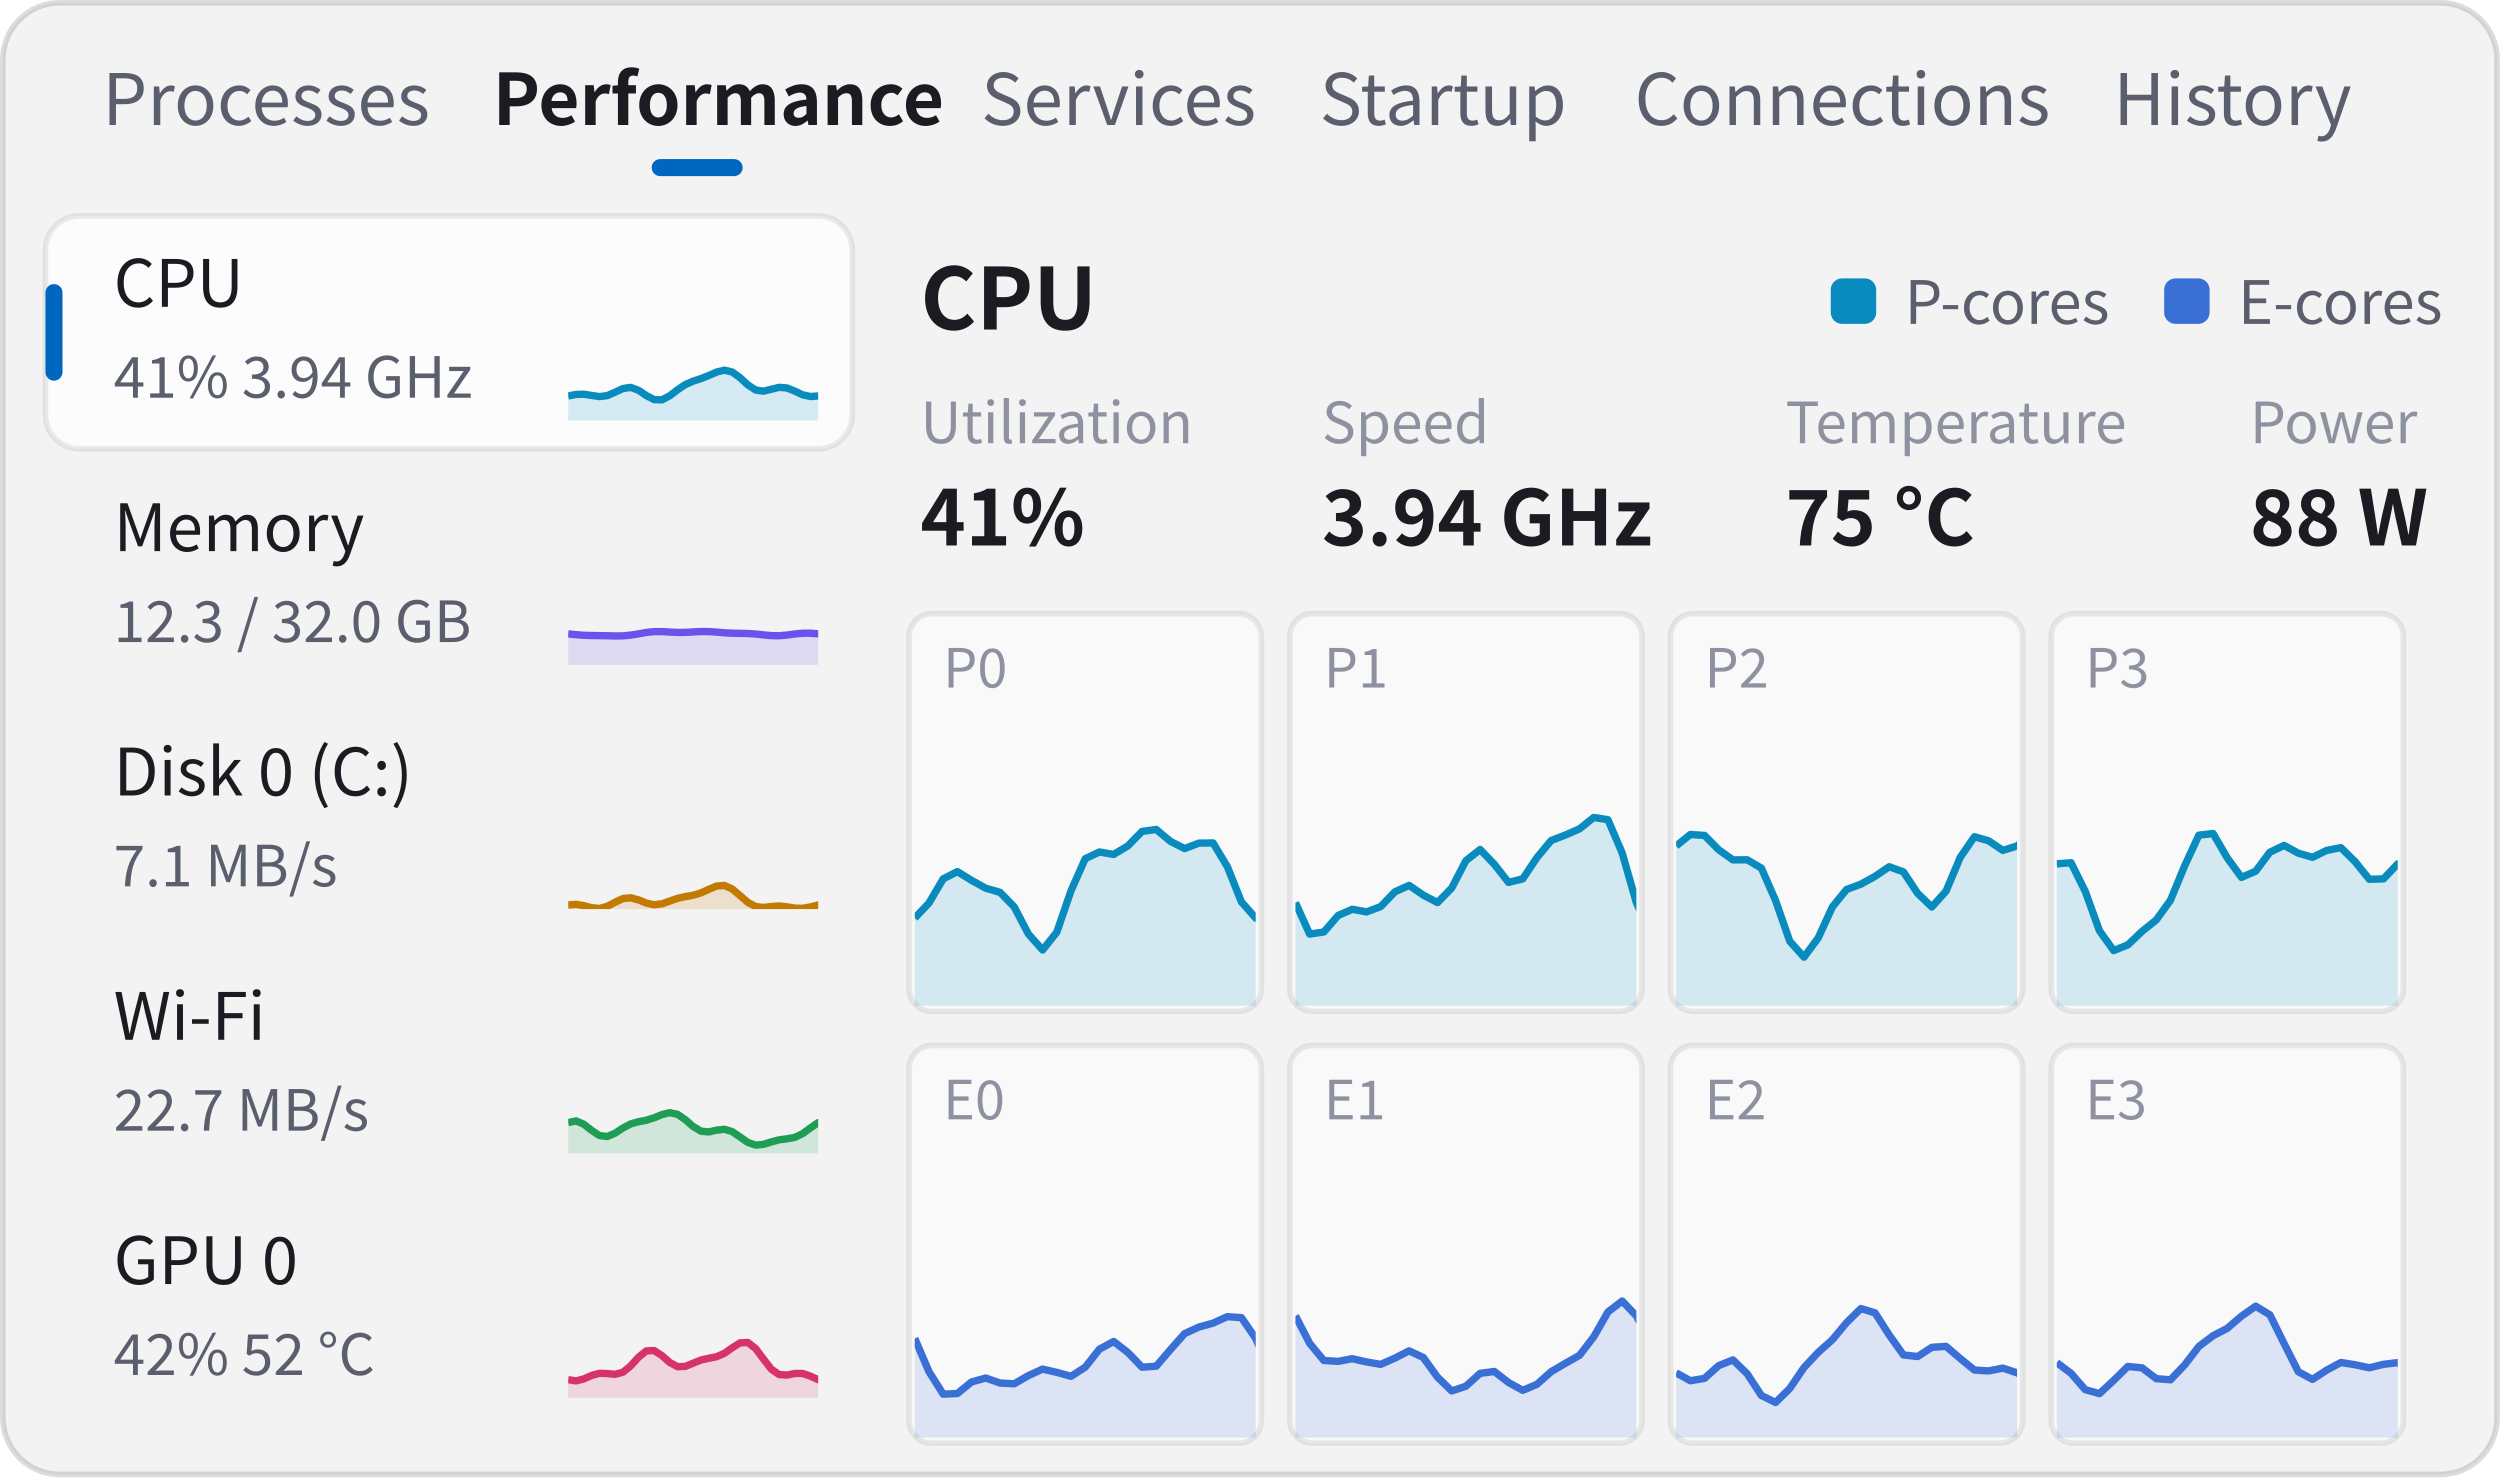
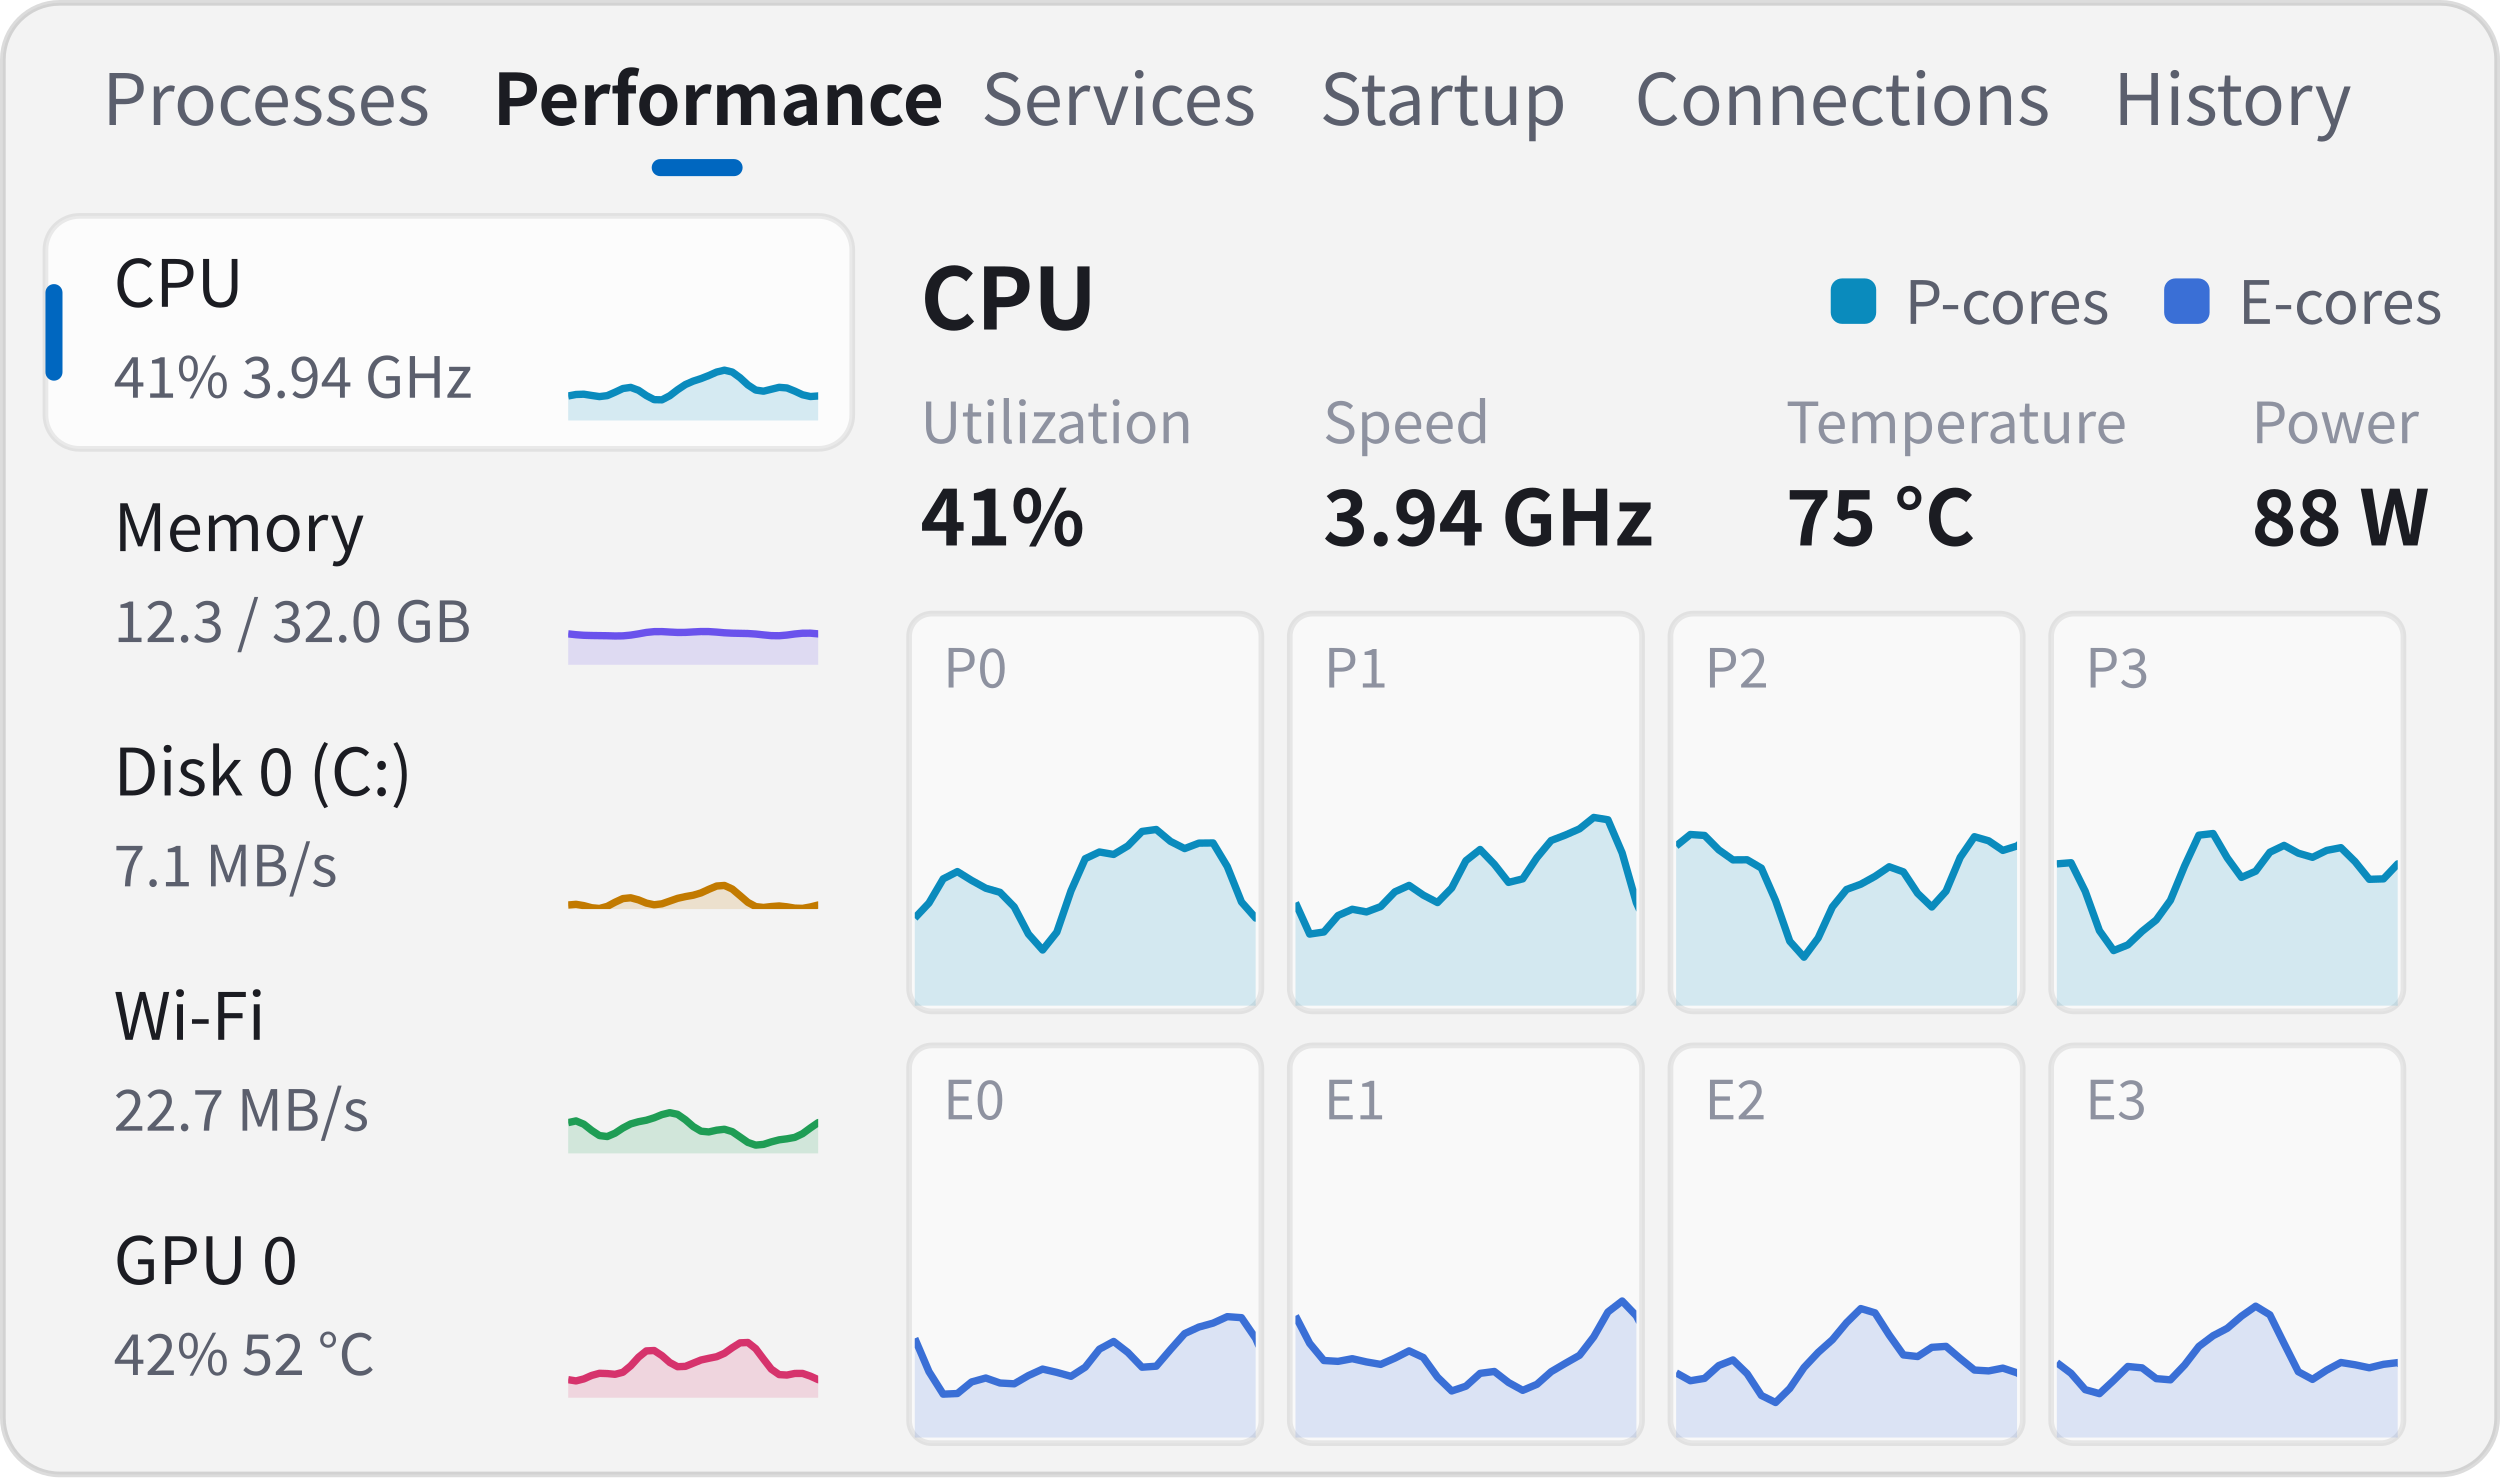
<svg xmlns="http://www.w3.org/2000/svg" width="440" height="260" viewBox="0 0 440 260" role="img" aria-label="Argus · Performance">
  <style>text{font-family:'Segoe UI Variable Text','Segoe UI','PingFang SC','Microsoft YaHei UI','Microsoft YaHei','Noto Sans CJK SC','Noto Sans SC',system-ui,-apple-system,BlinkMacSystemFont,sans-serif;font-variant-numeric:tabular-nums}@keyframes a0{from{transform:translateX(0)}to{transform:translateX(-44px)}}.a0{animation:a0 8s linear infinite}@keyframes a1{from{transform:translateX(0)}to{transform:translateX(-44px)}}.a1{animation:a1 8s linear infinite}@keyframes a2{from{transform:translateX(0)}to{transform:translateX(-44px)}}.a2{animation:a2 8s linear infinite}@keyframes a3{from{transform:translateX(0)}to{transform:translateX(-44px)}}.a3{animation:a3 8s linear infinite}@keyframes a4{from{transform:translateX(0)}to{transform:translateX(-44px)}}.a4{animation:a4 8s linear infinite}@keyframes a5{0%{opacity:1}31%{opacity:1}33.3%{opacity:0}97%{opacity:0}100%{opacity:1}}.a5{animation:a5 6s linear infinite}@keyframes a6{0%{opacity:0}31%{opacity:0}33.3%{opacity:1}64%{opacity:1}66.6%{opacity:0}100%{opacity:0}}.a6{animation:a6 6s linear infinite}@keyframes a7{0%{opacity:0}64%{opacity:0}66.6%{opacity:1}97%{opacity:1}100%{opacity:0}}.a7{animation:a7 6s linear infinite}@keyframes a8{from{transform:translateX(0)}to{transform:translateX(-60px)}}.a8{animation:a8 8s linear infinite}@keyframes a9{from{transform:translateX(0)}to{transform:translateX(-60px)}}.a9{animation:a9 8s linear infinite}@keyframes a10{from{transform:translateX(0)}to{transform:translateX(-60px)}}.a10{animation:a10 8s linear infinite}@keyframes a11{from{transform:translateX(0)}to{transform:translateX(-60px)}}.a11{animation:a11 8s linear infinite}@keyframes a12{from{transform:translateX(0)}to{transform:translateX(-60px)}}.a12{animation:a12 8s linear infinite}@keyframes a13{from{transform:translateX(0)}to{transform:translateX(-60px)}}.a13{animation:a13 8s linear infinite}@keyframes a14{from{transform:translateX(0)}to{transform:translateX(-60px)}}.a14{animation:a14 8s linear infinite}@keyframes a15{from{transform:translateX(0)}to{transform:translateX(-60px)}}.a15{animation:a15 8s linear infinite}@media (prefers-reduced-motion:reduce){*{animation:none!important}}</style>
  <rect x="0.5" y="0.5" width="439" height="259" fill="#f3f3f3" rx="10" stroke="rgba(0,0,0,0.14)" stroke-width="1" />
  <text x="18" y="22" font-size="12.5" fill="#5b5f6d">Processes</text>
  <text x="86.72" y="22" font-size="12.5" fill="#1b1c22" font-weight="600">Performance</text>
  <rect x="114.7" y="28" width="16" height="3" fill="#0067c0" rx="1.5" />
  <text x="172.68" y="22" font-size="12.5" fill="#5b5f6d">Services</text>
  <text x="232.27" y="22" font-size="12.5" fill="#5b5f6d">Startup</text>
  <text x="287.68" y="22" font-size="12.5" fill="#5b5f6d">Connections</text>
  <text x="371.95" y="22" font-size="12.5" fill="#5b5f6d">History</text>
  <rect x="8" y="38" width="142" height="41" fill="rgba(255,255,255,0.78)" rx="6" stroke="rgba(0,0,0,0.075)" stroke-width="1" />
  <rect x="8" y="50" width="3" height="17" fill="#0067c0" rx="1.5" />
  <text x="20" y="54" font-size="11.5" fill="#1b1c22">CPU</text>
  <text x="20" y="70" font-size="10" fill="#5b5f6d">41%  3.94 GHz</text>
  <svg x="100" y="58" width="44" height="16" overflow="hidden">
    <g class="a0">
      <path d="M0 11.69L1.38 11.43L2.75 11.38L4.13 11.6L5.5 11.8L6.88 11.63L8.25 11.03L9.63 10.38L11 10.18L12.38 10.69L13.75 11.62L15.13 12.34L16.5 12.37L17.88 11.65L19.25 10.6L20.63 9.68L22 9.08L23.38 8.63L24.75 8.09L26.13 7.48L27.5 7.15L28.88 7.48L30.25 8.48L31.63 9.75L33 10.65L34.38 10.85L35.75 10.51L37.13 10.17L38.5 10.28L39.88 10.84L41.25 11.48L42.63 11.79L44 11.69L45.38 11.43L46.75 11.38L48.13 11.6L49.5 11.8L50.88 11.63L52.25 11.03L53.63 10.38L55 10.18L56.38 10.69L57.75 11.62L59.13 12.34L60.5 12.37L61.88 11.65L63.25 10.6L64.63 9.68L66 9.08L67.38 8.63L68.75 8.09L70.13 7.48L71.5 7.15L72.88 7.48L74.25 8.48L75.63 9.75L77 10.65L78.38 10.85L79.75 10.51L81.13 10.17L82.5 10.28L83.88 10.84L85.25 11.48L86.63 11.79L88 11.69L89.38 16L0 16Z" fill="#0a8bbd" fill-opacity="0.16" />
      <path d="M0 11.69L1.38 11.43L2.75 11.38L4.13 11.6L5.5 11.8L6.88 11.63L8.25 11.03L9.63 10.38L11 10.18L12.38 10.69L13.75 11.62L15.13 12.34L16.5 12.37L17.88 11.65L19.25 10.6L20.63 9.68L22 9.08L23.38 8.63L24.75 8.09L26.13 7.48L27.5 7.15L28.88 7.48L30.25 8.48L31.63 9.75L33 10.65L34.38 10.85L35.75 10.51L37.13 10.17L38.5 10.28L39.88 10.84L41.25 11.48L42.63 11.79L44 11.69L45.38 11.43L46.75 11.38L48.13 11.6L49.5 11.8L50.88 11.63L52.25 11.03L53.63 10.38L55 10.18L56.38 10.69L57.75 11.62L59.13 12.34L60.5 12.37L61.88 11.65L63.25 10.6L64.63 9.68L66 9.08L67.38 8.63L68.75 8.09L70.13 7.48L71.5 7.15L72.88 7.48L74.25 8.48L75.63 9.75L77 10.65L78.38 10.85L79.75 10.51L81.13 10.17L82.5 10.28L83.88 10.84L85.25 11.48L86.63 11.79L88 11.69" fill="none" stroke="#0a8bbd" stroke-width="1.3" stroke-linejoin="round" />
    </g>
  </svg>
  <text x="20" y="97" font-size="11.5" fill="#1b1c22">Memory</text>
  <text x="20" y="113" font-size="10" fill="#5b5f6d">12.3 / 32.0 GB</text>
  <svg x="100" y="101" width="44" height="16" overflow="hidden">
    <g class="a1">
      <path d="M0 10.56L1.38 10.71L2.75 10.81L4.13 10.85L5.5 10.87L6.88 10.89L8.25 10.93L9.63 10.91L11 10.78L12.38 10.56L13.75 10.31L15.13 10.17L16.5 10.16L17.88 10.24L19.25 10.31L20.63 10.3L22 10.22L23.38 10.15L24.75 10.16L26.13 10.25L27.5 10.37L28.88 10.44L30.25 10.47L31.63 10.5L33 10.59L34.38 10.74L35.75 10.87L37.13 10.89L38.5 10.77L39.88 10.58L41.25 10.45L42.63 10.44L44 10.56L45.38 10.71L46.75 10.81L48.13 10.85L49.5 10.87L50.88 10.89L52.25 10.93L53.63 10.91L55 10.78L56.38 10.56L57.75 10.31L59.13 10.17L60.5 10.16L61.88 10.24L63.25 10.31L64.63 10.3L66 10.22L67.38 10.15L68.75 10.16L70.13 10.25L71.5 10.37L72.88 10.44L74.25 10.47L75.63 10.5L77 10.59L78.38 10.74L79.75 10.87L81.13 10.89L82.5 10.77L83.88 10.58L85.25 10.45L86.63 10.44L88 10.56L89.38 16L0 16Z" fill="#6a52ec" fill-opacity="0.16" />
      <path d="M0 10.56L1.38 10.71L2.75 10.81L4.13 10.85L5.5 10.87L6.88 10.89L8.25 10.93L9.63 10.91L11 10.78L12.38 10.56L13.75 10.31L15.13 10.17L16.5 10.16L17.88 10.24L19.25 10.31L20.63 10.3L22 10.22L23.38 10.15L24.75 10.16L26.13 10.25L27.5 10.37L28.88 10.44L30.25 10.47L31.63 10.5L33 10.59L34.38 10.74L35.75 10.87L37.13 10.89L38.5 10.77L39.88 10.58L41.25 10.45L42.63 10.44L44 10.56L45.38 10.71L46.75 10.81L48.13 10.85L49.5 10.87L50.88 10.89L52.25 10.93L53.63 10.91L55 10.78L56.38 10.56L57.75 10.31L59.13 10.17L60.5 10.16L61.88 10.24L63.25 10.31L64.63 10.3L66 10.22L67.38 10.15L68.75 10.16L70.13 10.25L71.5 10.37L72.88 10.44L74.25 10.47L75.63 10.5L77 10.59L78.38 10.74L79.75 10.87L81.13 10.89L82.5 10.77L83.88 10.58L85.25 10.45L86.63 10.44L88 10.56" fill="none" stroke="#6a52ec" stroke-width="1.3" stroke-linejoin="round" />
    </g>
  </svg>
  <text x="20" y="140" font-size="11.5" fill="#1b1c22">Disk 0 (C:)</text>
  <text x="20" y="156" font-size="10" fill="#5b5f6d">7.1 MB/s</text>
  <svg x="100" y="144" width="44" height="16" overflow="hidden">
    <g class="a2">
      <path d="M0 15.28L1.38 15.16L2.75 15.39L4.13 15.76L5.5 15.89L6.88 15.52L8.25 14.79L9.63 14.15L11 14.01L12.38 14.38L13.75 14.94L15.13 15.24L16.5 15.07L17.88 14.59L19.25 14.11L20.63 13.8L22 13.56L23.38 13.15L24.75 12.52L26.13 11.94L27.5 11.84L28.88 12.47L30.25 13.63L31.63 14.82L33 15.56L34.38 15.71L35.75 15.55L37.13 15.45L38.5 15.6L39.88 15.83L41.25 15.87L42.63 15.62L44 15.28L45.38 15.16L46.75 15.39L48.13 15.76L49.5 15.89L50.88 15.52L52.25 14.79L53.63 14.15L55 14.01L56.38 14.38L57.75 14.94L59.13 15.24L60.5 15.07L61.88 14.59L63.25 14.11L64.63 13.8L66 13.56L67.38 13.15L68.75 12.52L70.13 11.94L71.5 11.84L72.88 12.47L74.25 13.63L75.63 14.82L77 15.56L78.38 15.71L79.75 15.55L81.13 15.45L82.5 15.6L83.88 15.83L85.25 15.87L86.63 15.62L88 15.28L89.38 16L0 16Z" fill="#c27a00" fill-opacity="0.16" />
      <path d="M0 15.28L1.38 15.16L2.75 15.39L4.13 15.76L5.5 15.89L6.88 15.52L8.25 14.79L9.63 14.15L11 14.01L12.38 14.38L13.75 14.94L15.13 15.24L16.5 15.07L17.88 14.59L19.25 14.11L20.63 13.8L22 13.56L23.38 13.15L24.75 12.52L26.13 11.94L27.5 11.84L28.88 12.47L30.25 13.63L31.63 14.82L33 15.56L34.38 15.71L35.75 15.55L37.13 15.45L38.5 15.6L39.88 15.83L41.25 15.87L42.63 15.62L44 15.28L45.38 15.16L46.75 15.39L48.13 15.76L49.5 15.89L50.88 15.52L52.25 14.79L53.63 14.15L55 14.01L56.38 14.38L57.75 14.94L59.13 15.24L60.5 15.07L61.88 14.59L63.25 14.11L64.63 13.8L66 13.56L67.38 13.15L68.75 12.52L70.13 11.94L71.5 11.84L72.88 12.47L74.25 13.63L75.63 14.82L77 15.56L78.38 15.71L79.75 15.55L81.13 15.45L82.5 15.6L83.88 15.83L85.25 15.87L86.63 15.62L88 15.28" fill="none" stroke="#c27a00" stroke-width="1.3" stroke-linejoin="round" />
    </g>
  </svg>
  <text x="20" y="183" font-size="11.5" fill="#1b1c22">Wi-Fi</text>
  <text x="20" y="199" font-size="10" fill="#5b5f6d">22.7 MB/s</text>
  <svg x="100" y="187" width="44" height="16" overflow="hidden">
    <g class="a3">
      <path d="M0 10.58L1.38 10.28L2.75 10.86L4.13 11.95L5.5 12.86L6.88 13.03L8.25 12.44L9.63 11.53L11 10.81L12.38 10.42L13.75 10.16L15.13 9.73L16.5 9.17L17.88 8.83L19.25 9.12L20.63 10.08L22 11.27L23.38 12.09L24.75 12.22L26.13 11.91L27.5 11.75L28.88 12.17L30.25 13.11L31.63 14.07L33 14.54L34.38 14.41L35.75 13.97L37.13 13.61L38.5 13.43L39.88 13.18L41.25 12.53L42.63 11.52L44 10.58L45.38 10.28L46.75 10.86L48.13 11.95L49.5 12.86L50.88 13.03L52.25 12.44L53.63 11.53L55 10.81L56.38 10.42L57.75 10.16L59.13 9.73L60.5 9.17L61.88 8.83L63.25 9.12L64.63 10.08L66 11.27L67.38 12.09L68.75 12.22L70.13 11.91L71.5 11.75L72.88 12.17L74.25 13.11L75.63 14.07L77 14.54L78.38 14.41L79.75 13.97L81.13 13.61L82.5 13.43L83.88 13.18L85.25 12.53L86.63 11.52L88 10.58L89.38 16L0 16Z" fill="#1f9d55" fill-opacity="0.16" />
      <path d="M0 10.58L1.38 10.28L2.75 10.86L4.13 11.95L5.5 12.86L6.88 13.03L8.25 12.44L9.63 11.53L11 10.81L12.38 10.42L13.75 10.16L15.13 9.73L16.5 9.17L17.88 8.83L19.25 9.12L20.63 10.08L22 11.27L23.38 12.09L24.75 12.22L26.13 11.91L27.5 11.75L28.88 12.17L30.25 13.11L31.63 14.07L33 14.54L34.38 14.41L35.75 13.97L37.13 13.61L38.5 13.43L39.88 13.18L41.25 12.53L42.63 11.52L44 10.58L45.38 10.28L46.75 10.86L48.13 11.95L49.5 12.86L50.88 13.03L52.25 12.44L53.63 11.53L55 10.81L56.38 10.42L57.75 10.16L59.13 9.73L60.5 9.17L61.88 8.83L63.25 9.12L64.63 10.08L66 11.27L67.38 12.09L68.75 12.22L70.13 11.91L71.5 11.75L72.88 12.17L74.25 13.11L75.63 14.07L77 14.54L78.38 14.41L79.75 13.97L81.13 13.61L82.5 13.43L83.88 13.18L85.25 12.53L86.63 11.52L88 10.58" fill="none" stroke="#1f9d55" stroke-width="1.3" stroke-linejoin="round" />
    </g>
  </svg>
  <text x="20" y="226" font-size="11.5" fill="#1b1c22">GPU 0</text>
  <text x="20" y="242" font-size="10" fill="#5b5f6d">42%  52 °C</text>
  <svg x="100" y="230" width="44" height="16" overflow="hidden">
    <g class="a4">
      <path d="M0 12.82L1.38 13.04L2.75 12.69L4.13 12.08L5.5 11.7L6.88 11.75L8.25 11.88L9.63 11.52L11 10.39L12.38 8.87L13.75 7.76L15.13 7.69L16.5 8.59L17.88 9.8L19.25 10.54L20.63 10.48L22 9.92L23.38 9.36L24.75 9.06L26.13 8.78L27.5 8.18L28.88 7.2L30.25 6.34L31.63 6.28L33 7.36L34.38 9.2L35.75 10.97L37.13 11.93L38.5 12.01L39.88 11.73L41.25 11.72L42.63 12.2L44 12.82L45.38 13.04L46.75 12.69L48.13 12.08L49.5 11.7L50.88 11.75L52.25 11.88L53.63 11.52L55 10.39L56.38 8.87L57.75 7.76L59.13 7.69L60.5 8.59L61.88 9.8L63.25 10.54L64.63 10.48L66 9.92L67.38 9.36L68.75 9.06L70.13 8.78L71.5 8.18L72.88 7.2L74.25 6.34L75.63 6.28L77 7.36L78.38 9.2L79.75 10.97L81.13 11.93L82.5 12.01L83.88 11.73L85.25 11.72L86.63 12.2L88 12.82L89.38 16L0 16Z" fill="#d6336c" fill-opacity="0.16" />
      <path d="M0 12.82L1.38 13.04L2.75 12.69L4.13 12.08L5.5 11.7L6.88 11.75L8.25 11.88L9.63 11.52L11 10.39L12.38 8.87L13.75 7.76L15.13 7.69L16.5 8.59L17.88 9.8L19.25 10.54L20.63 10.48L22 9.92L23.38 9.36L24.75 9.06L26.13 8.78L27.5 8.18L28.88 7.2L30.25 6.34L31.63 6.28L33 7.36L34.38 9.2L35.75 10.97L37.13 11.93L38.5 12.01L39.88 11.73L41.25 11.72L42.63 12.2L44 12.82L45.38 13.04L46.75 12.69L48.13 12.08L49.5 11.7L50.88 11.75L52.25 11.88L53.63 11.52L55 10.39L56.38 8.87L57.75 7.76L59.13 7.69L60.5 8.59L61.88 9.8L63.25 10.54L64.63 10.48L66 9.92L67.38 9.36L68.75 9.06L70.13 8.78L71.5 8.18L72.88 7.2L74.25 6.34L75.63 6.28L77 7.36L78.38 9.2L79.75 10.97L81.13 11.93L82.5 12.01L83.88 11.73L85.25 11.72L86.63 12.2L88 12.82" fill="none" stroke="#d6336c" stroke-width="1.3" stroke-linejoin="round" />
    </g>
  </svg>
  <text x="162" y="58" font-size="15" fill="#1b1c22" font-weight="600">CPU</text>
  <text x="393.89" y="57" font-size="10.5" fill="#5b5f6d">E-cores</text>
  <rect x="380.89" y="49" width="8" height="8" fill="#3a6fd6" rx="2" />
  <text x="335.21" y="57" font-size="10.5" fill="#5b5f6d">P-cores</text>
  <rect x="322.21" y="49" width="8" height="8" fill="#0a8bbd" rx="2" />
  <text x="162" y="78" font-size="10" fill="#8e92a0">Utilization</text>
  <text x="162" y="96" font-size="13.5" fill="#1b1c22" font-weight="600" opacity="1" class="a5">41%</text>
  <text x="162" y="96" font-size="13.5" fill="#1b1c22" font-weight="600" opacity="0" class="a6">44%</text>
  <text x="162" y="96" font-size="13.5" fill="#1b1c22" font-weight="600" opacity="0" class="a7">38%</text>
-   <text x="232.66" y="78" font-size="10" fill="#8e92a0">Speed</text>
-   <text x="232.66" y="96" font-size="13.5" fill="#1b1c22" font-weight="600" opacity="1" class="a5">3.94 GHz</text>
-   <text x="232.66" y="96" font-size="13.5" fill="#1b1c22" font-weight="600" opacity="0" class="a6">4.12 GHz</text>
-   <text x="232.66" y="96" font-size="13.5" fill="#1b1c22" font-weight="600" opacity="0" class="a7">3.87 GHz</text>
-   <text x="314.25" y="78" font-size="10" fill="#8e92a0">Temperature</text>
-   <text x="314.25" y="96" font-size="13.5" fill="#1b1c22" font-weight="600" opacity="1" class="a5">75 °C</text>
-   <text x="314.25" y="96" font-size="13.5" fill="#1b1c22" font-weight="600" opacity="0" class="a6">77 °C</text>
-   <text x="314.25" y="96" font-size="13.5" fill="#1b1c22" font-weight="600" opacity="0" class="a7">74 °C</text>
-   <text x="395.98" y="78" font-size="10" fill="#8e92a0">Power</text>
-   <text x="395.98" y="96" font-size="13.5" fill="#1b1c22" font-weight="600" opacity="1" class="a5">88 W</text>
-   <text x="395.98" y="96" font-size="13.5" fill="#1b1c22" font-weight="600" opacity="0" class="a6">93 W</text>
-   <text x="395.98" y="96" font-size="13.5" fill="#1b1c22" font-weight="600" opacity="0" class="a7">84 W</text>
+   <text x="232.86" y="78" font-size="10" fill="#8e92a0">Speed</text>
+   <text x="232.86" y="96" font-size="13.5" fill="#1b1c22" font-weight="600" opacity="1" class="a5">3.94 GHz</text>
+   <text x="232.86" y="96" font-size="13.5" fill="#1b1c22" font-weight="600" opacity="0" class="a6">4.12 GHz</text>
+   <text x="232.86" y="96" font-size="13.5" fill="#1b1c22" font-weight="600" opacity="0" class="a7">3.87 GHz</text>
+   <text x="314.32" y="78" font-size="10" fill="#8e92a0">Temperature</text>
+   <text x="314.32" y="96" font-size="13.5" fill="#1b1c22" font-weight="600" opacity="1" class="a5">75 °C</text>
+   <text x="314.32" y="96" font-size="13.5" fill="#1b1c22" font-weight="600" opacity="0" class="a6">77 °C</text>
+   <text x="314.32" y="96" font-size="13.5" fill="#1b1c22" font-weight="600" opacity="0" class="a7">74 °C</text>
+   <text x="396.25" y="78" font-size="10" fill="#8e92a0">Power</text>
+   <text x="396.25" y="96" font-size="13.5" fill="#1b1c22" font-weight="600" opacity="1" class="a5">88 W</text>
+   <text x="396.25" y="96" font-size="13.5" fill="#1b1c22" font-weight="600" opacity="0" class="a6">93 W</text>
+   <text x="396.25" y="96" font-size="13.5" fill="#1b1c22" font-weight="600" opacity="0" class="a7">84 W</text>
  <rect x="160" y="108" width="62" height="70" fill="rgba(255,255,255,0.5)" rx="4" stroke="rgba(0,0,0,0.075)" stroke-width="1" />
  <text x="166" y="121" font-size="9.5" fill="#8e92a0">P0</text>
  <svg x="161" y="126" width="60" height="51" overflow="hidden">
    <g class="a8">
      <path d="M0 35.58L2.5 32.93L5 28.68L7.5 27.4L10 28.95L12.5 30.33L15 31.05L17.5 33.61L20 38.39L22.5 41.2L25 38.06L27.5 30.77L30 25.13L32.5 23.95L35 24.38L37.5 22.88L40 20.33L42.5 19.99L45 22.08L47.5 23.35L50 22.39L52.5 22.36L55 26.51L57.5 32.75L60 35.58L62.5 32.93L65 28.68L67.5 27.4L70 28.95L72.5 30.33L75 31.05L77.5 33.61L80 38.39L82.5 41.2L85 38.06L87.5 30.77L90 25.13L92.5 23.95L95 24.38L97.5 22.88L100 20.33L102.5 19.99L105 22.08L107.5 23.35L110 22.39L112.5 22.36L115 26.51L117.5 32.75L120 35.58L122.5 51L0 51Z" fill="#0a8bbd" fill-opacity="0.16" />
      <path d="M0 35.58L2.5 32.93L5 28.68L7.5 27.4L10 28.95L12.5 30.33L15 31.05L17.5 33.61L20 38.39L22.5 41.2L25 38.06L27.5 30.77L30 25.13L32.5 23.95L35 24.38L37.5 22.88L40 20.33L42.5 19.99L45 22.08L47.5 23.35L50 22.39L52.5 22.36L55 26.51L57.5 32.75L60 35.58L62.5 32.93L65 28.68L67.5 27.4L70 28.95L72.5 30.33L75 31.05L77.5 33.61L80 38.39L82.5 41.2L85 38.06L87.5 30.77L90 25.13L92.5 23.95L95 24.38L97.5 22.88L100 20.33L102.5 19.99L105 22.08L107.5 23.35L110 22.39L112.5 22.36L115 26.51L117.5 32.75L120 35.58" fill="none" stroke="#0a8bbd" stroke-width="1.3" stroke-linejoin="round" />
    </g>
  </svg>
  <rect x="227" y="108" width="62" height="70" fill="rgba(255,255,255,0.5)" rx="4" stroke="rgba(0,0,0,0.075)" stroke-width="1" />
  <text x="233" y="121" font-size="9.5" fill="#8e92a0">P1</text>
  <svg x="228" y="126" width="60" height="51" overflow="hidden">
    <g class="a9">
      <path d="M0 32.87L2.5 38.4L5 38.03L7.5 35.13L10 34.03L12.5 34.5L15 33.56L17.5 30.96L20 29.83L22.5 31.54L25 32.85L27.5 30.29L30 25.48L32.5 23.51L35 26.11L37.5 29.3L40 28.68L42.5 24.94L45 21.93L47.5 20.97L50 19.87L52.5 17.87L55 18.28L57.5 24.12L60 32.87L62.5 38.4L65 38.03L67.5 35.13L70 34.03L72.5 34.5L75 33.56L77.5 30.96L80 29.83L82.5 31.54L85 32.85L87.5 30.29L90 25.48L92.5 23.51L95 26.11L97.5 29.3L100 28.68L102.5 24.94L105 21.93L107.5 20.97L110 19.87L112.5 17.87L115 18.28L117.5 24.12L120 32.87L122.5 51L0 51Z" fill="#0a8bbd" fill-opacity="0.16" />
      <path d="M0 32.87L2.5 38.4L5 38.03L7.5 35.13L10 34.03L12.5 34.5L15 33.56L17.5 30.96L20 29.83L22.5 31.54L25 32.85L27.5 30.29L30 25.48L32.5 23.51L35 26.11L37.5 29.3L40 28.68L42.5 24.94L45 21.93L47.5 20.97L50 19.87L52.5 17.87L55 18.28L57.5 24.12L60 32.87L62.5 38.4L65 38.03L67.5 35.13L70 34.03L72.5 34.5L75 33.56L77.5 30.96L80 29.83L82.5 31.54L85 32.85L87.5 30.29L90 25.48L92.5 23.51L95 26.11L97.5 29.3L100 28.68L102.5 24.94L105 21.93L107.5 20.97L110 19.87L112.5 17.87L115 18.28L117.5 24.12L120 32.87" fill="none" stroke="#0a8bbd" stroke-width="1.3" stroke-linejoin="round" />
    </g>
  </svg>
  <rect x="294" y="108" width="62" height="70" fill="rgba(255,255,255,0.5)" rx="4" stroke="rgba(0,0,0,0.075)" stroke-width="1" />
  <text x="300" y="121" font-size="9.5" fill="#8e92a0">P2</text>
  <svg x="295" y="126" width="60" height="51" overflow="hidden">
    <g class="a10">
      <path d="M0 22.89L2.5 20.87L5 21.04L7.5 23.57L10 25.34L12.5 25.32L15 26.79L17.5 32.5L20 39.66L22.5 42.46L25 39.08L27.5 33.62L30 30.54L32.5 29.62L35 28.24L37.5 26.55L40 27.45L42.5 31.23L45 33.63L47.5 30.85L50 24.9L52.5 21.26L55 21.98L57.5 23.67L60 22.89L62.5 20.87L65 21.04L67.5 23.57L70 25.34L72.5 25.32L75 26.79L77.5 32.5L80 39.66L82.5 42.46L85 39.08L87.5 33.62L90 30.54L92.5 29.62L95 28.24L97.5 26.55L100 27.45L102.5 31.23L105 33.63L107.5 30.85L110 24.9L112.5 21.26L115 21.98L117.5 23.67L120 22.89L122.5 51L0 51Z" fill="#0a8bbd" fill-opacity="0.16" />
      <path d="M0 22.89L2.5 20.87L5 21.04L7.5 23.57L10 25.34L12.5 25.32L15 26.79L17.5 32.5L20 39.66L22.5 42.46L25 39.08L27.5 33.62L30 30.54L32.5 29.62L35 28.24L37.5 26.55L40 27.45L42.5 31.23L45 33.63L47.5 30.85L50 24.9L52.5 21.26L55 21.98L57.5 23.67L60 22.89L62.5 20.87L65 21.04L67.5 23.57L70 25.34L72.5 25.32L75 26.79L77.5 32.5L80 39.66L82.5 42.46L85 39.08L87.5 33.62L90 30.54L92.5 29.62L95 28.24L97.5 26.55L100 27.45L102.5 31.23L105 33.63L107.5 30.85L110 24.9L112.5 21.26L115 21.98L117.5 23.67L120 22.89" fill="none" stroke="#0a8bbd" stroke-width="1.3" stroke-linejoin="round" />
    </g>
  </svg>
  <rect x="361" y="108" width="62" height="70" fill="rgba(255,255,255,0.5)" rx="4" stroke="rgba(0,0,0,0.075)" stroke-width="1" />
  <text x="367" y="121" font-size="9.5" fill="#8e92a0">P3</text>
  <svg x="362" y="126" width="60" height="51" overflow="hidden">
    <g class="a11">
      <path d="M0 26.04L2.5 25.84L5 30.87L7.5 37.8L10 41.3L12.5 40.3L15 37.92L17.5 35.91L20 32.45L22.5 26.38L25 20.99L27.5 20.7L30 24.99L32.5 28.42L35 27.33L37.5 23.99L40 22.79L42.5 24.16L45 24.89L47.5 23.67L50 23.19L52.5 25.66L55 28.76L57.5 28.68L60 26.04L62.5 25.84L65 30.87L67.5 37.8L70 41.3L72.5 40.3L75 37.92L77.5 35.91L80 32.45L82.5 26.38L85 20.99L87.5 20.7L90 24.99L92.5 28.42L95 27.33L97.5 23.99L100 22.79L102.5 24.16L105 24.89L107.5 23.67L110 23.19L112.5 25.66L115 28.76L117.5 28.68L120 26.04L122.5 51L0 51Z" fill="#0a8bbd" fill-opacity="0.16" />
      <path d="M0 26.04L2.5 25.84L5 30.87L7.5 37.8L10 41.3L12.5 40.3L15 37.92L17.5 35.91L20 32.45L22.5 26.38L25 20.99L27.5 20.7L30 24.99L32.5 28.42L35 27.33L37.5 23.99L40 22.79L42.5 24.16L45 24.89L47.5 23.67L50 23.19L52.5 25.66L55 28.76L57.5 28.68L60 26.04L62.5 25.84L65 30.87L67.5 37.8L70 41.3L72.5 40.3L75 37.92L77.5 35.91L80 32.45L82.5 26.38L85 20.99L87.5 20.7L90 24.99L92.5 28.42L95 27.33L97.5 23.99L100 22.79L102.5 24.16L105 24.89L107.5 23.67L110 23.19L112.5 25.66L115 28.76L117.5 28.68L120 26.04" fill="none" stroke="#0a8bbd" stroke-width="1.3" stroke-linejoin="round" />
    </g>
  </svg>
  <rect x="160" y="184" width="62" height="70" fill="rgba(255,255,255,0.5)" rx="4" stroke="rgba(0,0,0,0.075)" stroke-width="1" />
  <text x="166" y="197" font-size="9.5" fill="#8e92a0">E0</text>
  <svg x="161" y="202" width="60" height="51" overflow="hidden">
    <g class="a12">
      <path d="M0 33.56L2.5 39.41L5 43.37L7.5 43.26L10 41.22L12.5 40.53L15 41.41L17.5 41.55L20 40.1L22.5 38.96L25 39.54L27.5 40.23L30 38.62L32.5 35.45L35 34.1L37.5 36.03L40 38.63L42.5 38.45L45 35.53L47.5 32.71L50 31.56L52.5 30.87L55 29.73L57.5 29.91L60 33.56L62.5 39.41L65 43.37L67.5 43.26L70 41.22L72.5 40.53L75 41.41L77.5 41.55L80 40.1L82.5 38.96L85 39.54L87.5 40.23L90 38.62L92.5 35.45L95 34.1L97.5 36.03L100 38.63L102.5 38.45L105 35.53L107.5 32.71L110 31.56L112.5 30.87L115 29.73L117.5 29.91L120 33.56L122.5 51L0 51Z" fill="#3a6fd6" fill-opacity="0.16" />
      <path d="M0 33.56L2.5 39.41L5 43.37L7.5 43.26L10 41.22L12.5 40.53L15 41.41L17.5 41.55L20 40.1L22.5 38.96L25 39.54L27.5 40.23L30 38.62L32.5 35.45L35 34.1L37.5 36.03L40 38.63L42.5 38.45L45 35.53L47.5 32.71L50 31.56L52.5 30.87L55 29.73L57.5 29.91L60 33.56L62.5 39.41L65 43.37L67.5 43.26L70 41.22L72.5 40.53L75 41.41L77.5 41.55L80 40.1L82.5 38.96L85 39.54L87.5 40.23L90 38.62L92.5 35.45L95 34.1L97.5 36.03L100 38.63L102.5 38.45L105 35.53L107.5 32.71L110 31.56L112.5 30.87L115 29.73L117.5 29.91L120 33.56" fill="none" stroke="#3a6fd6" stroke-width="1.3" stroke-linejoin="round" />
    </g>
  </svg>
  <rect x="227" y="184" width="62" height="70" fill="rgba(255,255,255,0.5)" rx="4" stroke="rgba(0,0,0,0.075)" stroke-width="1" />
  <text x="233" y="197" font-size="9.5" fill="#8e92a0">E1</text>
  <svg x="228" y="202" width="60" height="51" overflow="hidden">
    <g class="a13">
      <path d="M0 29.59L2.5 34.43L5 37.45L7.5 37.6L10 37.13L12.5 37.7L15 38.13L17.5 37.03L20 35.75L22.5 36.92L25 40.38L27.5 42.81L30 41.97L32.5 39.71L35 39.38L37.5 41.32L40 42.7L42.5 41.64L45 39.42L47.5 37.95L50 36.53L52.5 33.28L55 28.9L57.5 26.98L60 29.59L62.5 34.43L65 37.45L67.5 37.6L70 37.13L72.5 37.7L75 38.13L77.5 37.03L80 35.75L82.5 36.92L85 40.38L87.5 42.81L90 41.97L92.5 39.71L95 39.38L97.5 41.32L100 42.7L102.5 41.64L105 39.42L107.5 37.95L110 36.53L112.5 33.28L115 28.9L117.5 26.98L120 29.59L122.5 51L0 51Z" fill="#3a6fd6" fill-opacity="0.16" />
      <path d="M0 29.59L2.5 34.43L5 37.45L7.5 37.6L10 37.13L12.5 37.7L15 38.13L17.5 37.03L20 35.75L22.5 36.92L25 40.38L27.5 42.81L30 41.97L32.5 39.71L35 39.38L37.5 41.32L40 42.7L42.5 41.64L45 39.42L47.5 37.95L50 36.53L52.5 33.28L55 28.9L57.5 26.98L60 29.59L62.5 34.43L65 37.45L67.5 37.6L70 37.13L72.5 37.7L75 38.13L77.5 37.03L80 35.75L82.5 36.92L85 40.38L87.5 42.81L90 41.97L92.5 39.71L95 39.38L97.5 41.32L100 42.7L102.5 41.64L105 39.42L107.5 37.95L110 36.53L112.5 33.28L115 28.9L117.5 26.98L120 29.59" fill="none" stroke="#3a6fd6" stroke-width="1.3" stroke-linejoin="round" />
    </g>
  </svg>
  <rect x="294" y="184" width="62" height="70" fill="rgba(255,255,255,0.5)" rx="4" stroke="rgba(0,0,0,0.075)" stroke-width="1" />
  <text x="300" y="197" font-size="9.5" fill="#8e92a0">E2</text>
  <svg x="295" y="202" width="60" height="51" overflow="hidden">
    <g class="a14">
      <path d="M0 39.62L2.5 41.01L5 40.59L7.5 38.34L10 37.35L12.5 39.78L15 43.6L17.5 44.84L20 42.37L22.5 38.69L25 36.02L27.5 33.79L30 30.78L32.5 28.31L35 29.06L37.5 32.96L40 36.47L42.5 36.75L45 35.13L47.5 34.96L50 37.1L52.5 39.13L55 39.28L57.5 38.79L60 39.62L62.5 41.01L65 40.59L67.5 38.34L70 37.35L72.5 39.78L75 43.6L77.5 44.84L80 42.37L82.5 38.69L85 36.02L87.5 33.79L90 30.78L92.5 28.31L95 29.06L97.5 32.96L100 36.47L102.5 36.75L105 35.13L107.5 34.96L110 37.1L112.5 39.13L115 39.28L117.5 38.79L120 39.62L122.5 51L0 51Z" fill="#3a6fd6" fill-opacity="0.16" />
      <path d="M0 39.62L2.5 41.01L5 40.59L7.5 38.34L10 37.35L12.5 39.78L15 43.6L17.5 44.84L20 42.37L22.5 38.69L25 36.02L27.5 33.79L30 30.78L32.5 28.31L35 29.06L37.5 32.96L40 36.47L42.5 36.75L45 35.13L47.5 34.96L50 37.1L52.5 39.13L55 39.28L57.5 38.79L60 39.62L62.5 41.01L65 40.59L67.5 38.34L70 37.35L72.5 39.78L75 43.6L77.5 44.84L80 42.37L82.5 38.69L85 36.02L87.5 33.79L90 30.78L92.5 28.31L95 29.06L97.5 32.96L100 36.47L102.5 36.75L105 35.13L107.5 34.96L110 37.1L112.5 39.13L115 39.28L117.5 38.79L120 39.62" fill="none" stroke="#3a6fd6" stroke-width="1.3" stroke-linejoin="round" />
    </g>
  </svg>
  <rect x="361" y="184" width="62" height="70" fill="rgba(255,255,255,0.5)" rx="4" stroke="rgba(0,0,0,0.075)" stroke-width="1" />
  <text x="367" y="197" font-size="9.5" fill="#8e92a0">E3</text>
  <svg x="362" y="202" width="60" height="51" overflow="hidden">
    <g class="a15">
      <path d="M0 37.82L2.5 39.7L5 42.58L7.5 43.28L10 40.96L12.5 38.5L15 38.74L17.5 40.64L20 40.85L22.5 38.23L25 34.97L27.5 33.09L30 31.78L32.5 29.64L35 27.89L37.5 29.41L40 34.46L42.5 39.42L45 40.77L47.5 39.14L50 37.8L52.5 38.2L55 38.73L57.5 38.12L60 37.82L62.5 39.7L65 42.58L67.5 43.28L70 40.96L72.5 38.5L75 38.74L77.5 40.64L80 40.85L82.5 38.23L85 34.97L87.5 33.09L90 31.78L92.5 29.64L95 27.89L97.5 29.41L100 34.46L102.5 39.42L105 40.77L107.5 39.14L110 37.8L112.5 38.2L115 38.73L117.5 38.12L120 37.82L122.5 51L0 51Z" fill="#3a6fd6" fill-opacity="0.16" />
      <path d="M0 37.82L2.5 39.7L5 42.58L7.5 43.28L10 40.96L12.5 38.5L15 38.74L17.5 40.64L20 40.85L22.5 38.23L25 34.97L27.5 33.09L30 31.78L32.5 29.64L35 27.89L37.5 29.41L40 34.46L42.5 39.42L45 40.77L47.5 39.14L50 37.8L52.5 38.2L55 38.73L57.5 38.12L60 37.82L62.5 39.7L65 42.58L67.5 43.28L70 40.96L72.5 38.5L75 38.74L77.5 40.64L80 40.85L82.5 38.23L85 34.97L87.5 33.09L90 31.78L92.5 29.64L95 27.89L97.5 29.41L100 34.46L102.5 39.42L105 40.77L107.5 39.14L110 37.8L112.5 38.2L115 38.73L117.5 38.12L120 37.82" fill="none" stroke="#3a6fd6" stroke-width="1.3" stroke-linejoin="round" />
    </g>
  </svg>
</svg>
